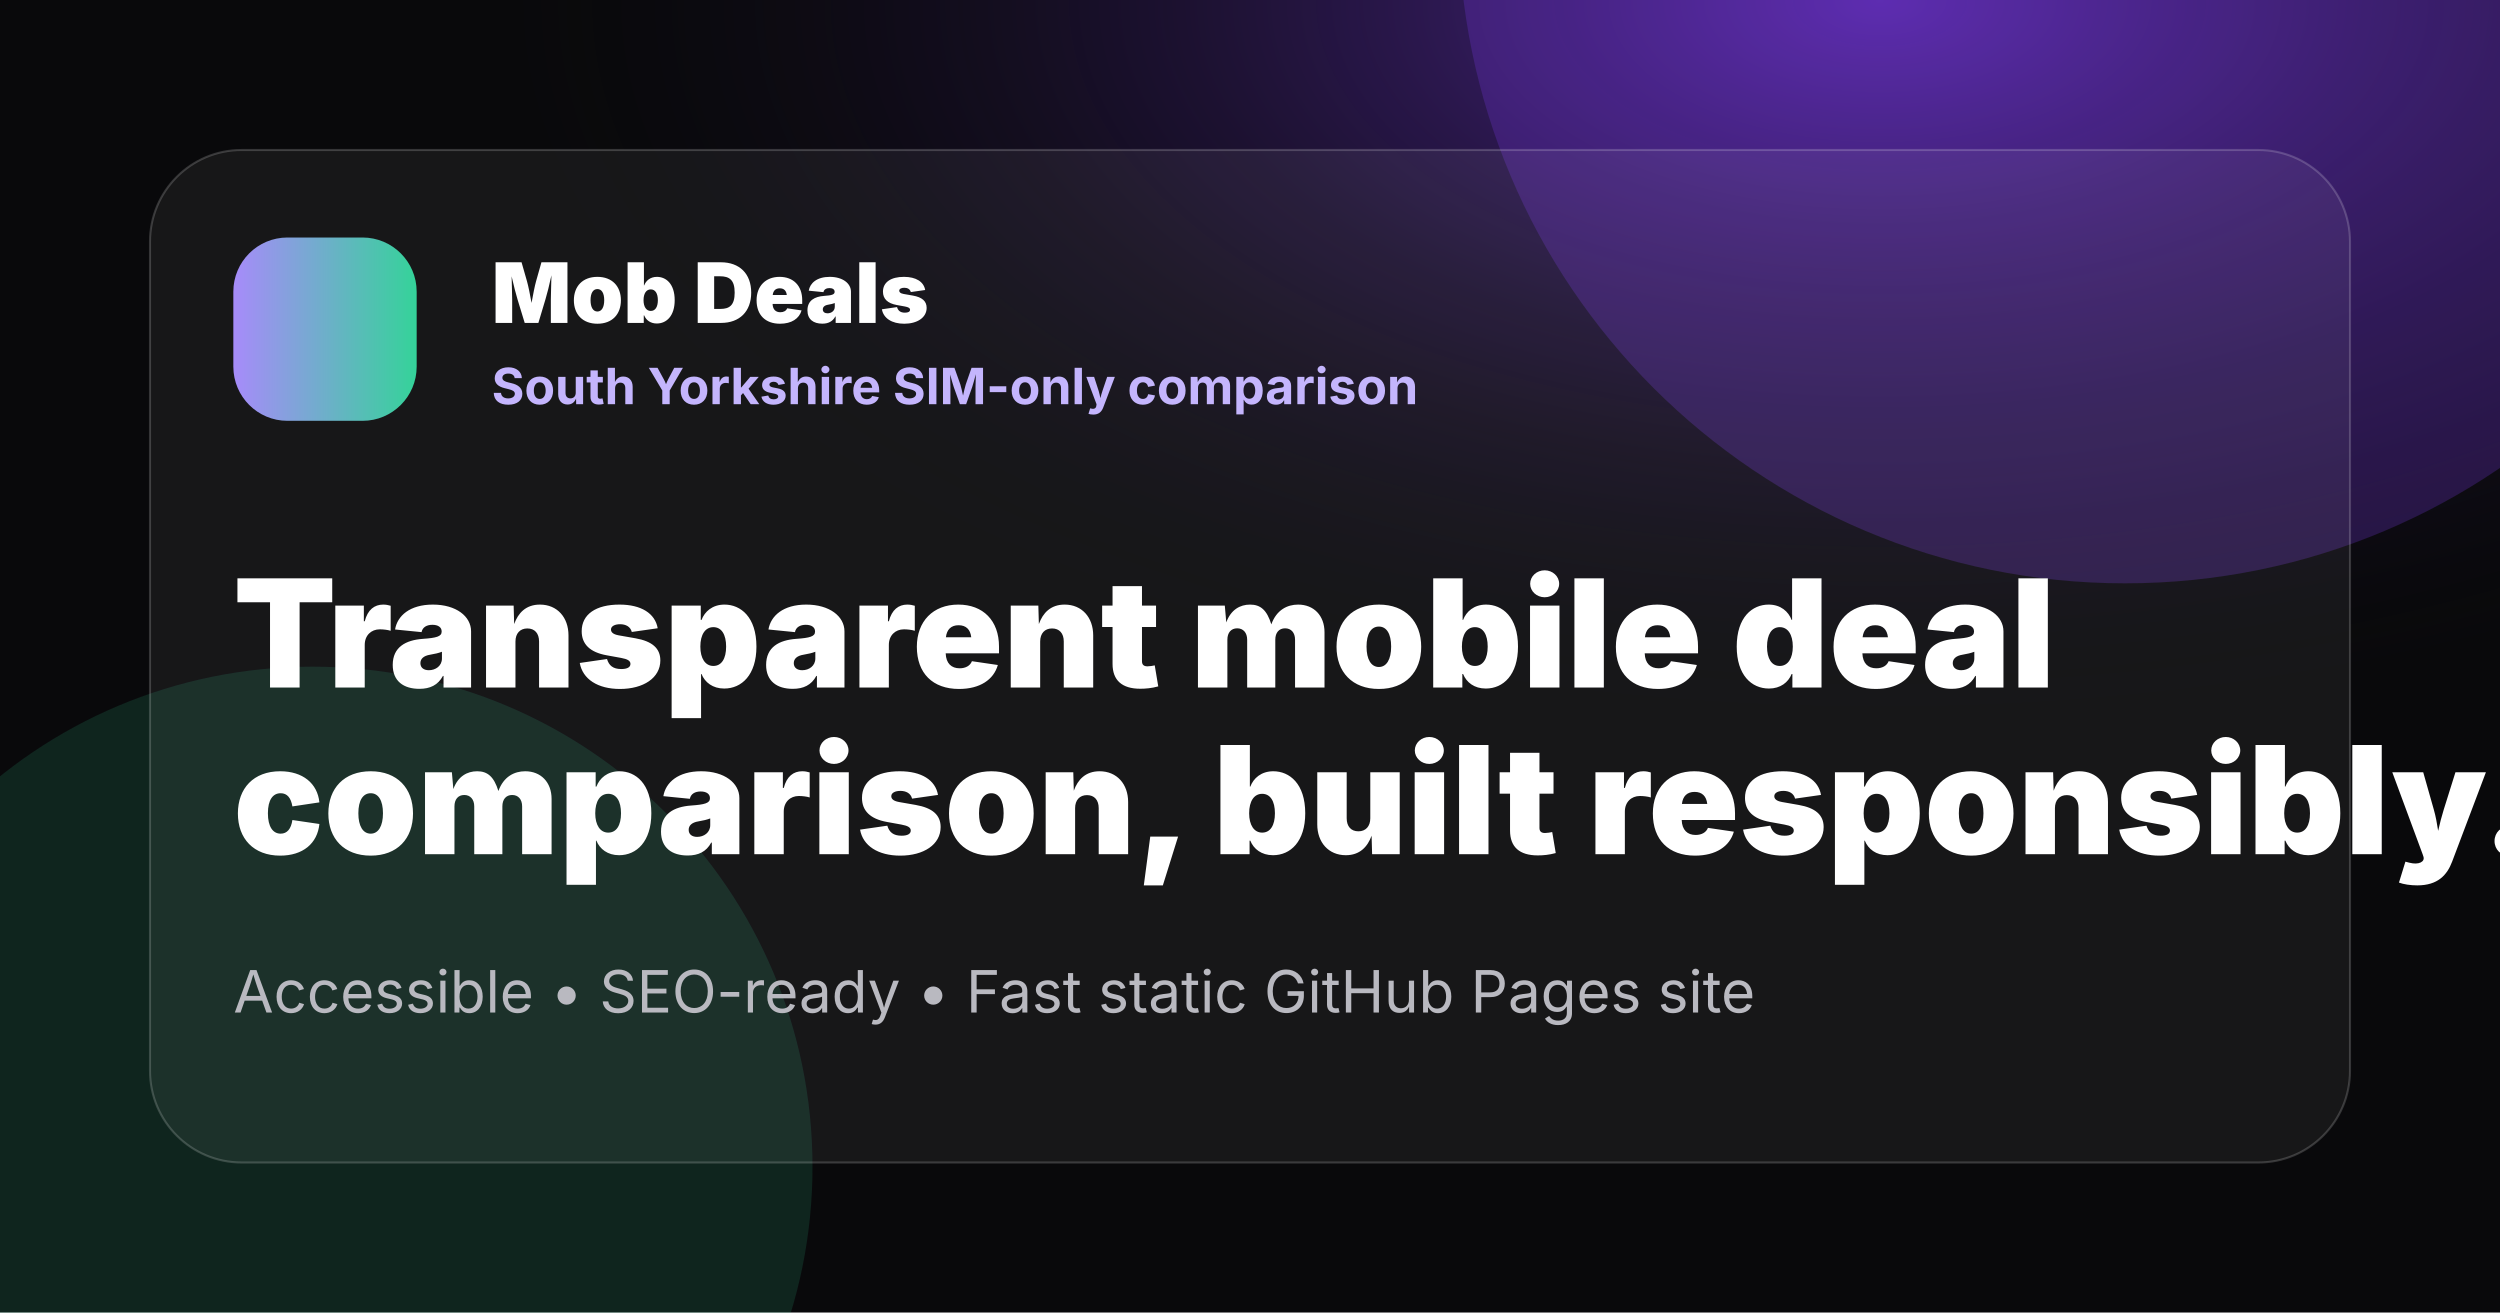
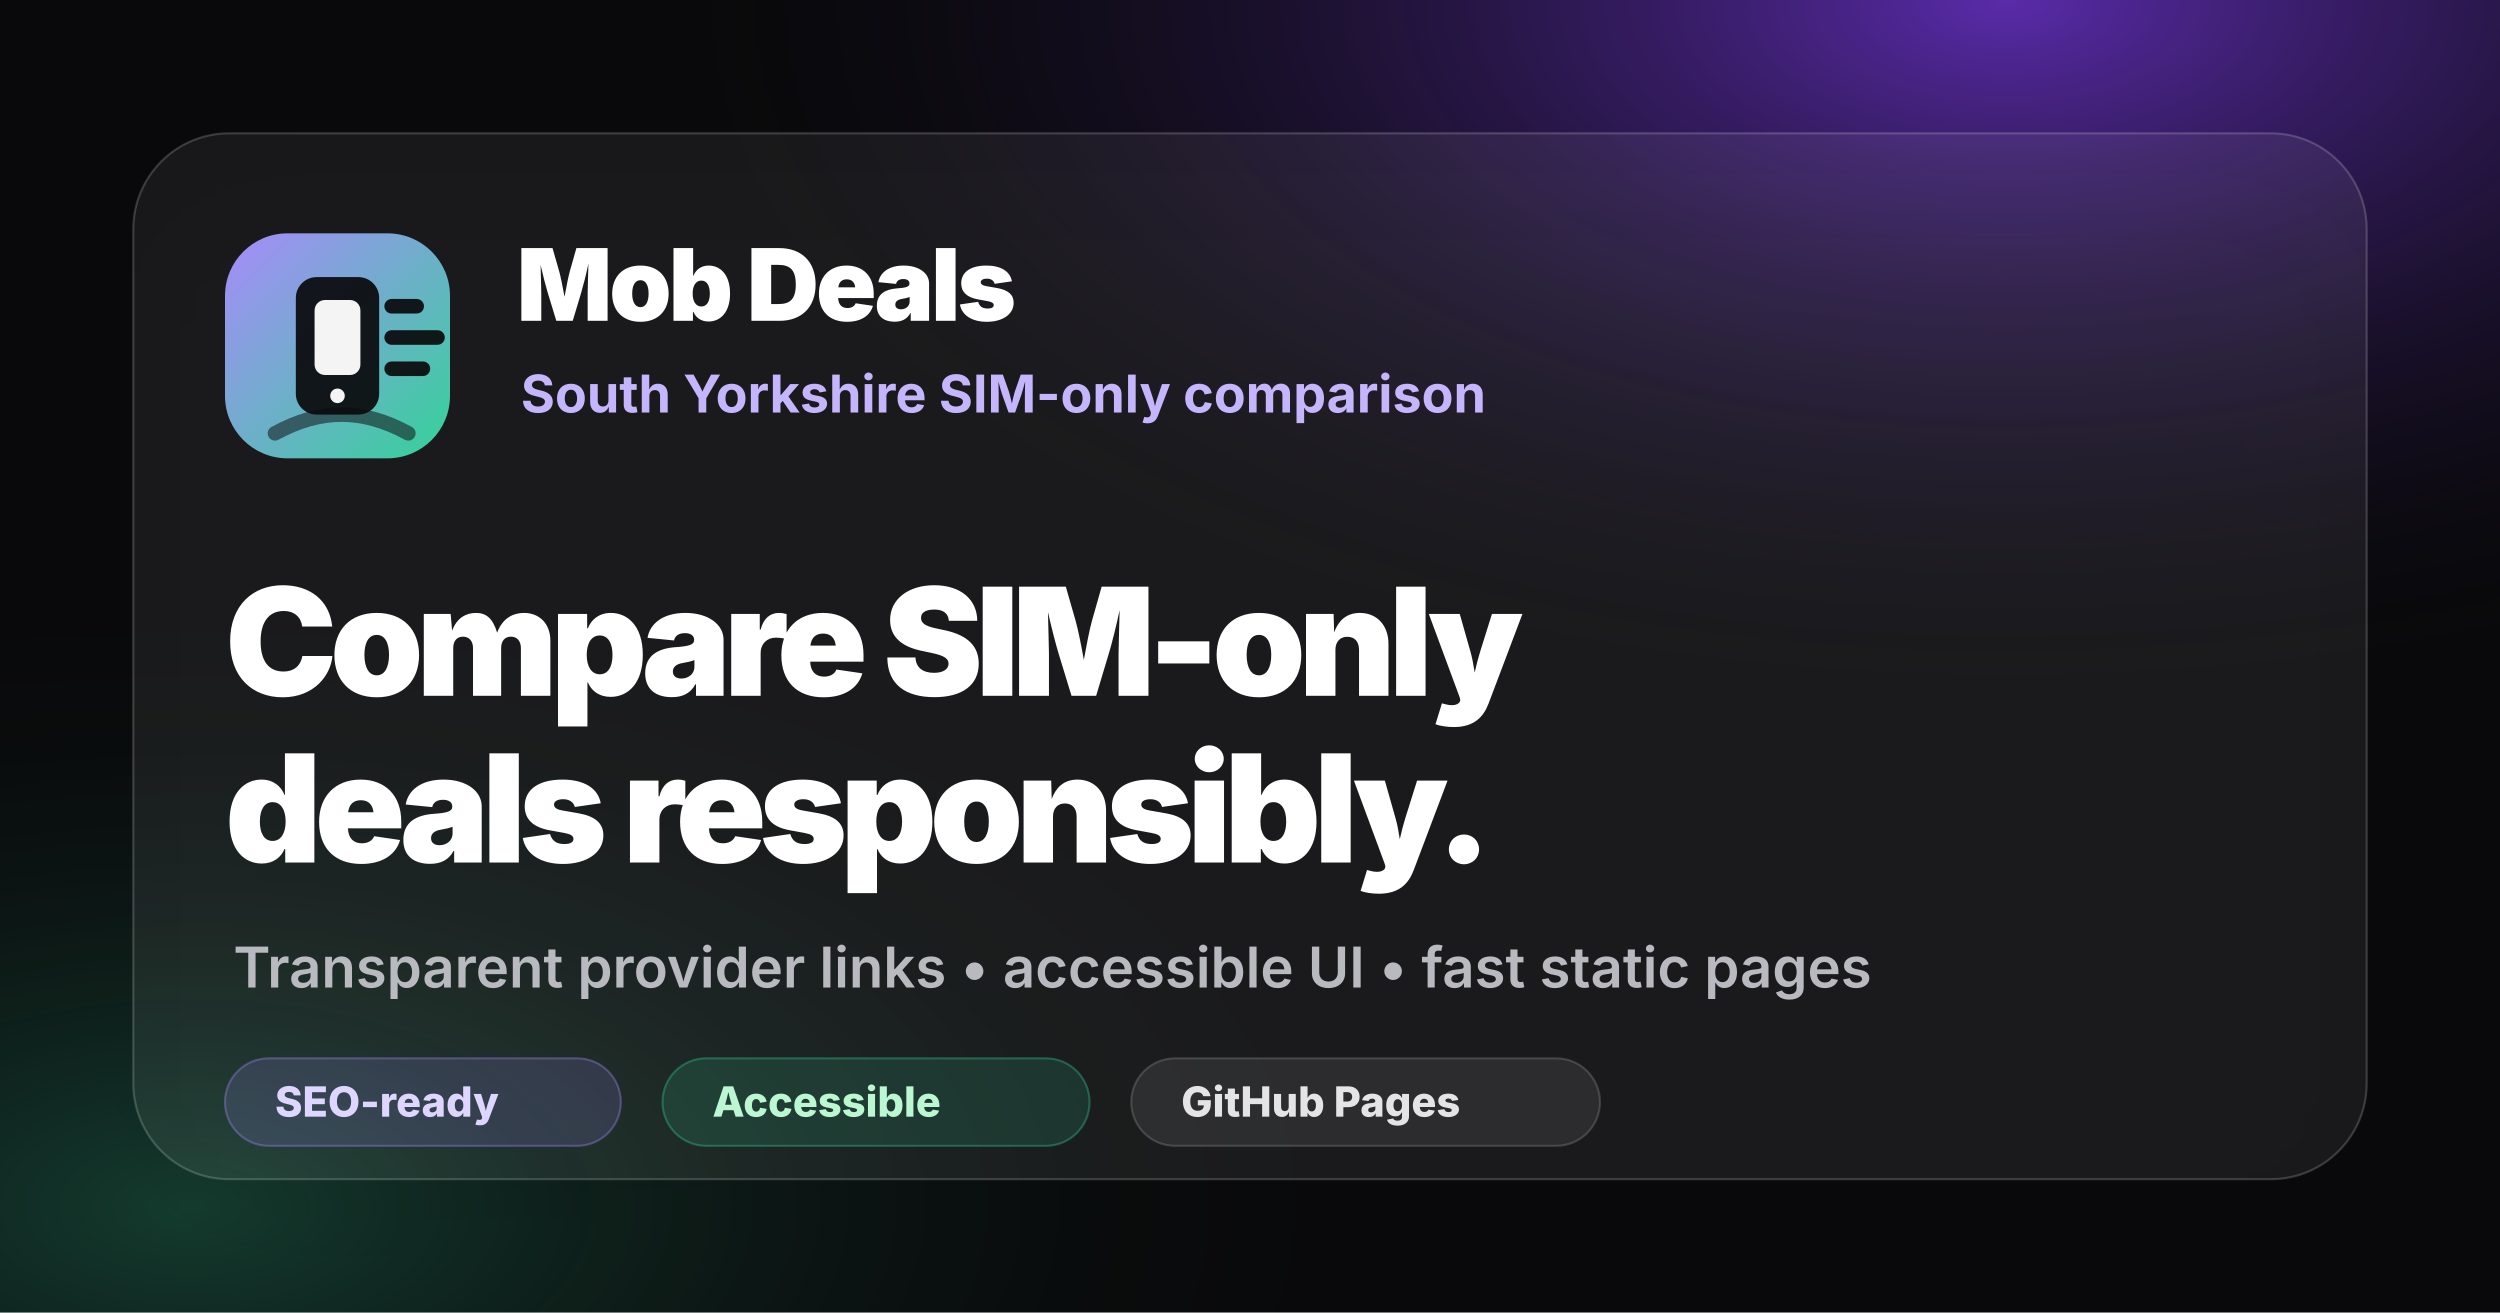
- <svg xmlns="http://www.w3.org/2000/svg" width="1200" height="630" viewBox="0 0 1200 630">
+ <svg xmlns="http://www.w3.org/2000/svg" width="1200" height="630" viewBox="0 0 1200 630" role="img" aria-labelledby="title desc">
  <defs>
-     <radialGradient id="a" cx="75%" cy="0%" r="80%">
-       <stop stop-color="#7c3aed" stop-opacity=".65" />
-       <stop offset=".7" stop-color="#09090b" stop-opacity="0" />
+     <radialGradient id="glowPurple" cx="80%" cy="0%" r="75%">
+       <stop stop-color="#7c3aed" stop-opacity="0.7" />
+       <stop offset="0.72" stop-color="#09090b" stop-opacity="0" />
    </radialGradient>
-     <linearGradient id="b" x1="0" x2="1">
+     <radialGradient id="glowGreen" cx="8%" cy="92%" r="70%">
+       <stop stop-color="#34d399" stop-opacity="0.25" />
+       <stop offset="0.68" stop-color="#09090b" stop-opacity="0" />
+     </radialGradient>
+     <linearGradient id="brand" x1="0" x2="1" y1="0" y2="1">
      <stop stop-color="#a78bfa" />
      <stop offset="1" stop-color="#34d399" />
    </linearGradient>
+     <filter id="shadow" x="-20%" y="-20%" width="140%" height="140%">
+       <feDropShadow dx="0" dy="28" stdDeviation="36" flood-color="#000" flood-opacity="0.38" />
+     </filter>
  </defs>
  <rect width="1200" height="630" fill="#09090b" />
-   <rect width="1200" height="630" fill="url(#a)" />
-   <circle cx="1020" cy="-40" r="320" fill="#7c3aed" opacity=".24" />
-   <circle cx="150" cy="560" r="240" fill="#34d399" opacity=".14" />
-   <rect x="72" y="72" width="1056" height="486" rx="44" fill="rgba(255,255,255,.055)" stroke="rgba(255,255,255,.18)" />
-   <rect x="112" y="114" width="88" height="88" rx="26" fill="url(#b)" />
-   <text x="236" y="155" fill="#fff" font-family="Inter,Arial,sans-serif" font-size="40" font-weight="900">Mob Deals</text>
-   <text x="236" y="194" fill="#c4b5fd" font-family="Inter,Arial,sans-serif" font-size="24" font-weight="700">South Yorkshire SIM-only comparison</text>
-   <text x="112" y="330" fill="#fff" font-family="Inter,Arial,sans-serif" font-size="72" font-weight="950">Transparent mobile deal</text>
-   <text x="112" y="410" fill="#fff" font-family="Inter,Arial,sans-serif" font-size="72" font-weight="950">comparison, built responsibly.</text>
-   <text x="112" y="486" fill="#b9b9c0" font-family="Inter,Arial,sans-serif" font-size="28">Accessible • SEO-ready • Fast static GitHub Pages site</text>
+   <rect width="1200" height="630" fill="url(#glowPurple)" />
+   <rect width="1200" height="630" fill="url(#glowGreen)" />
+   <g filter="url(#shadow)">
+     <rect x="64" y="64" width="1072" height="502" rx="46" fill="rgba(255,255,255,0.06)" stroke="rgba(255,255,255,0.18)" />
+   </g>
+   <rect x="108" y="112" width="108" height="108" rx="30" fill="url(#brand)" />
+   <rect x="142" y="133" width="40" height="66" rx="10" fill="#09090b" opacity="0.92" />
+   <rect x="151" y="144" width="22" height="36" rx="5" fill="#ffffff" opacity="0.95" />
+   <circle cx="162" cy="190" r="3.5" fill="#ffffff" opacity="0.95" />
+   <path d="M188 147h12M188 162h22M188 177h15" stroke="#09090b" stroke-width="7" stroke-linecap="round" opacity="0.92" />
+   <path d="M132 208c22-12 42-12 64 0" fill="none" stroke="#09090b" stroke-width="7" stroke-linecap="round" opacity="0.52" />
+   <text x="248" y="154" fill="#ffffff" font-family="Inter, Arial, sans-serif" font-size="48" font-weight="900" letter-spacing="-1.5">Mob Deals</text>
+   <text x="250" y="198" fill="#c4b5fd" font-family="Inter, Arial, sans-serif" font-size="25" font-weight="750">South Yorkshire SIM-only comparison</text>
+   <text x="108" y="334" fill="#ffffff" font-family="Inter, Arial, sans-serif" font-size="72" font-weight="950" letter-spacing="-3.5">Compare SIM-only</text>
+   <text x="108" y="414" fill="#ffffff" font-family="Inter, Arial, sans-serif" font-size="72" font-weight="950" letter-spacing="-3.5">deals responsibly.</text>
+   <text x="112" y="474" fill="#b9b9c0" font-family="Inter, Arial, sans-serif" font-size="27" font-weight="600">Transparent provider links • accessible UI • fast static pages</text>
+   <g font-family="Inter, Arial, sans-serif" font-size="20" font-weight="800">
+     <rect x="108" y="508" width="190" height="42" rx="21" fill="rgba(167,139,250,0.16)" stroke="rgba(167,139,250,0.35)" />
+     <text x="132" y="536" fill="#ddd6fe">SEO-ready</text>
+     <rect x="318" y="508" width="205" height="42" rx="21" fill="rgba(52,211,153,0.14)" stroke="rgba(52,211,153,0.34)" />
+     <text x="342" y="536" fill="#bbf7d0">Accessible</text>
+     <rect x="543" y="508" width="225" height="42" rx="21" fill="rgba(255,255,255,0.08)" stroke="rgba(255,255,255,0.16)" />
+     <text x="567" y="536" fill="#e4e4e7">GitHub Pages</text>
+   </g>
</svg>
